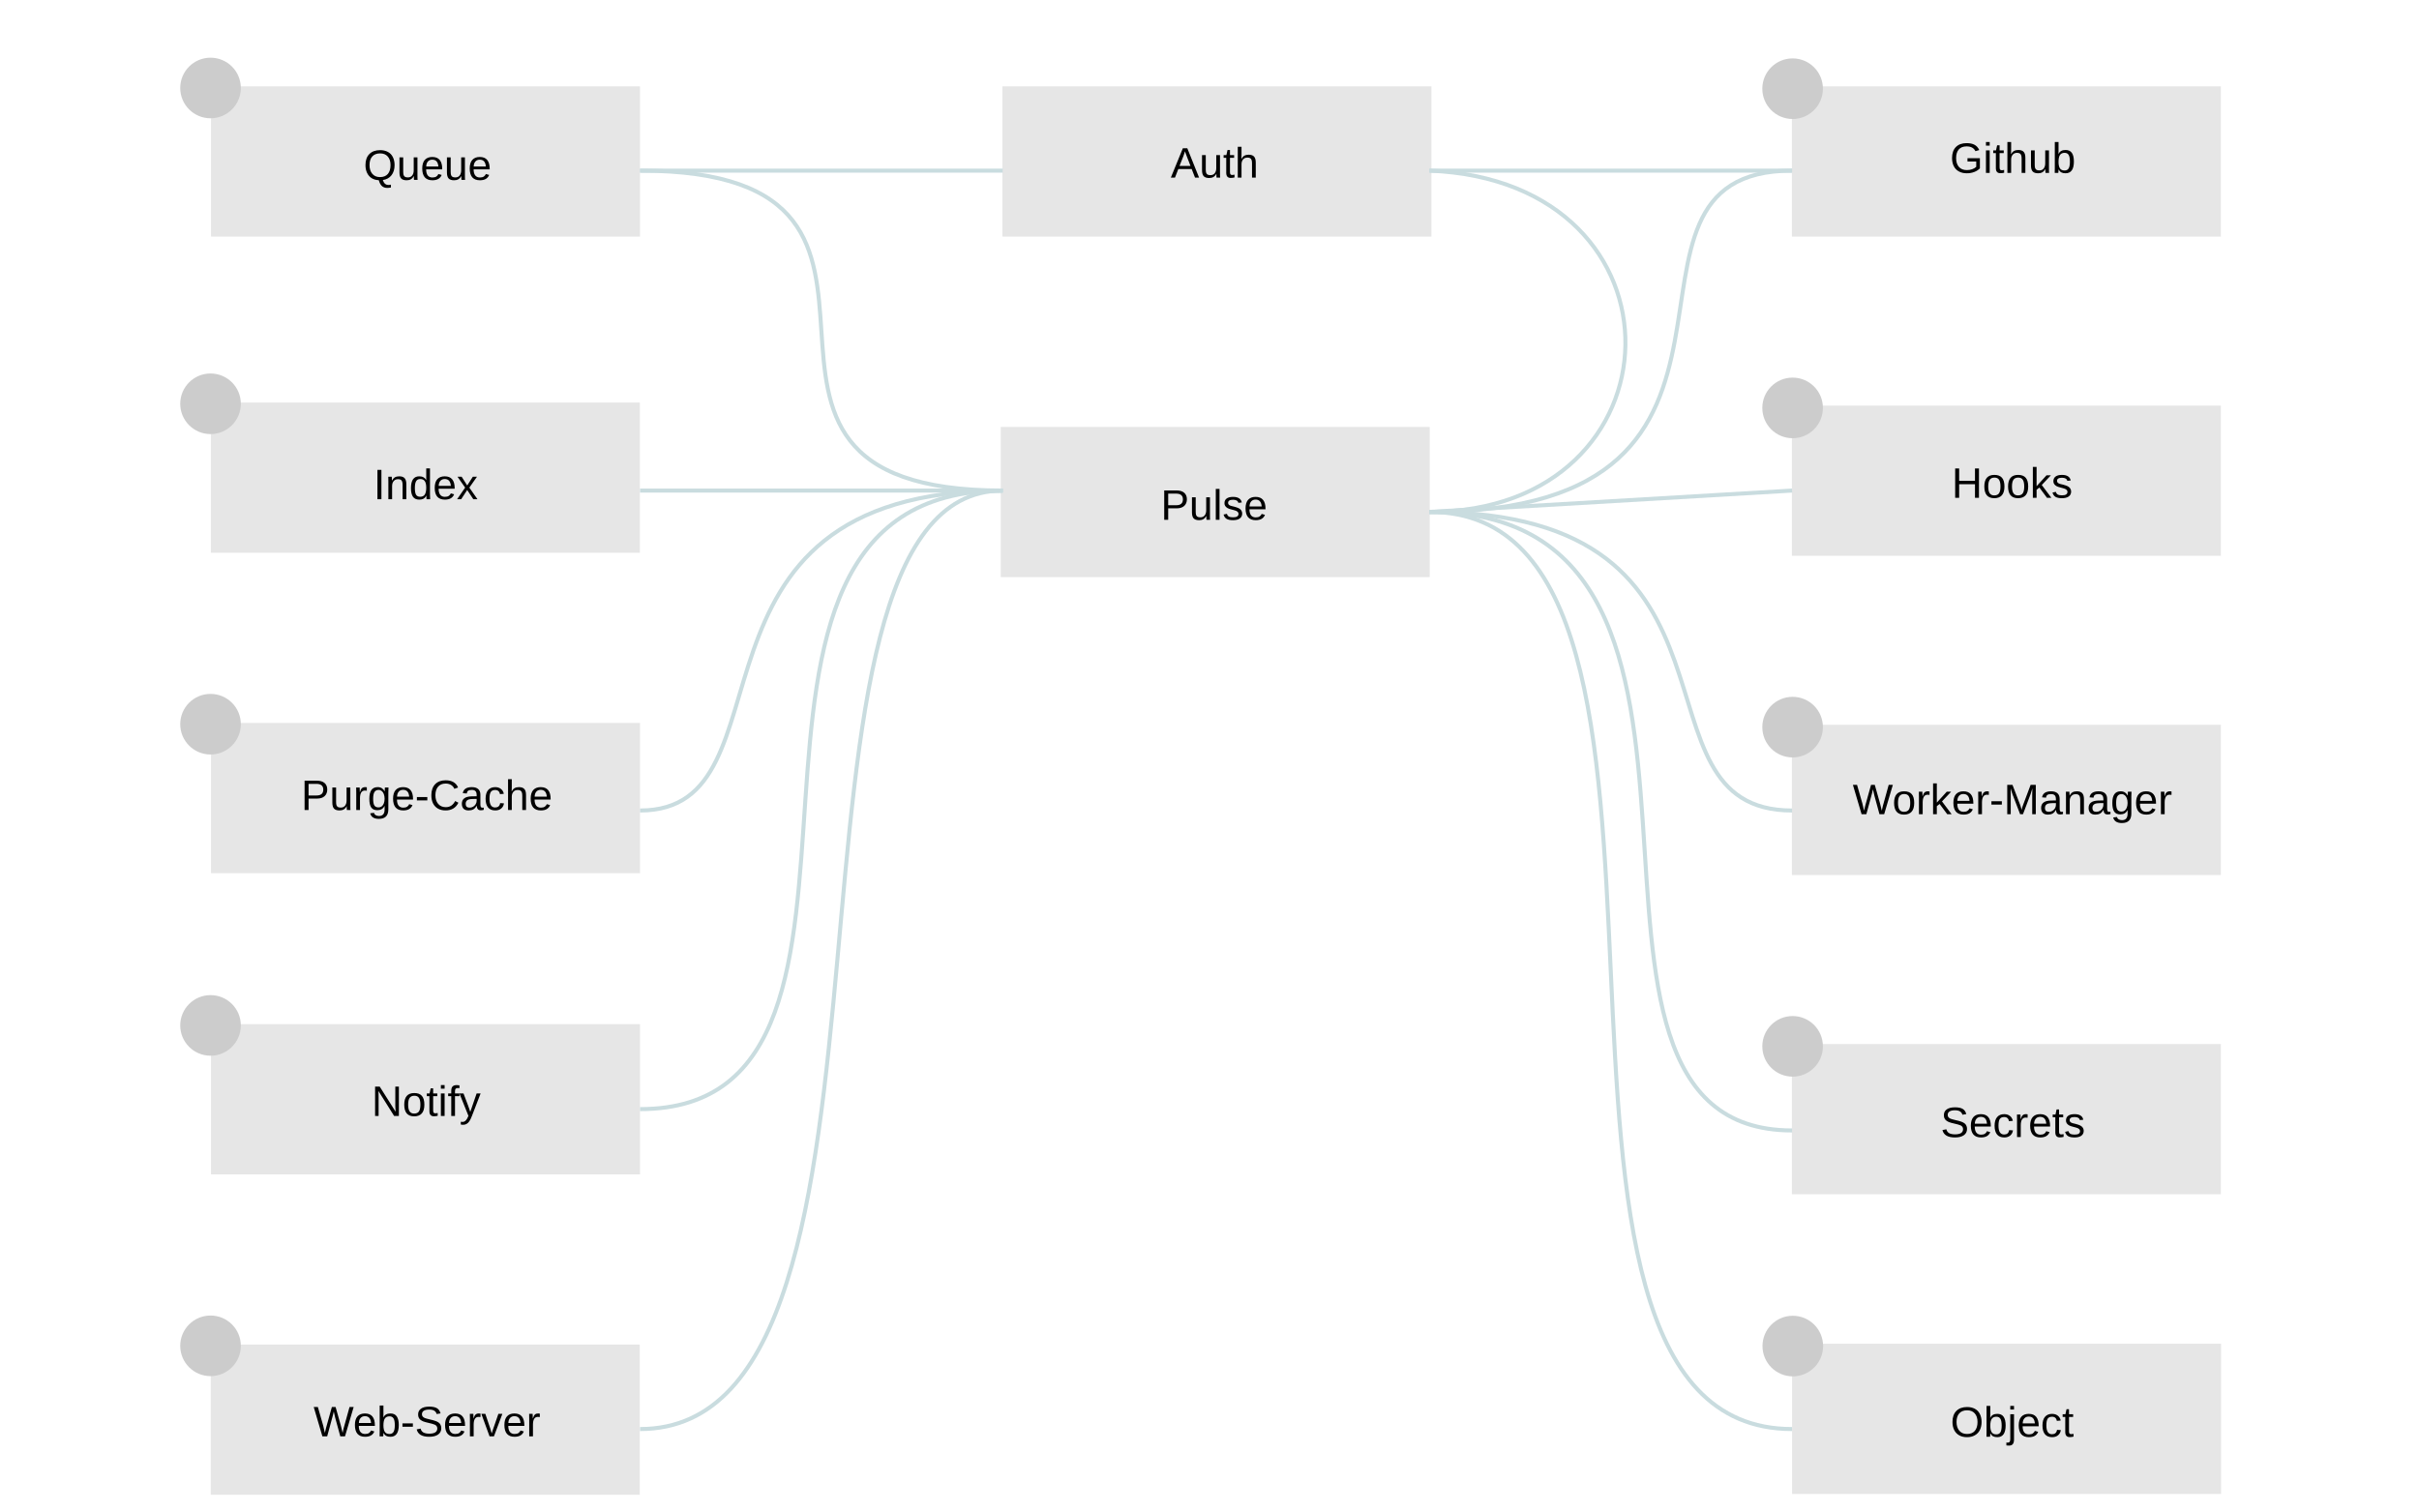
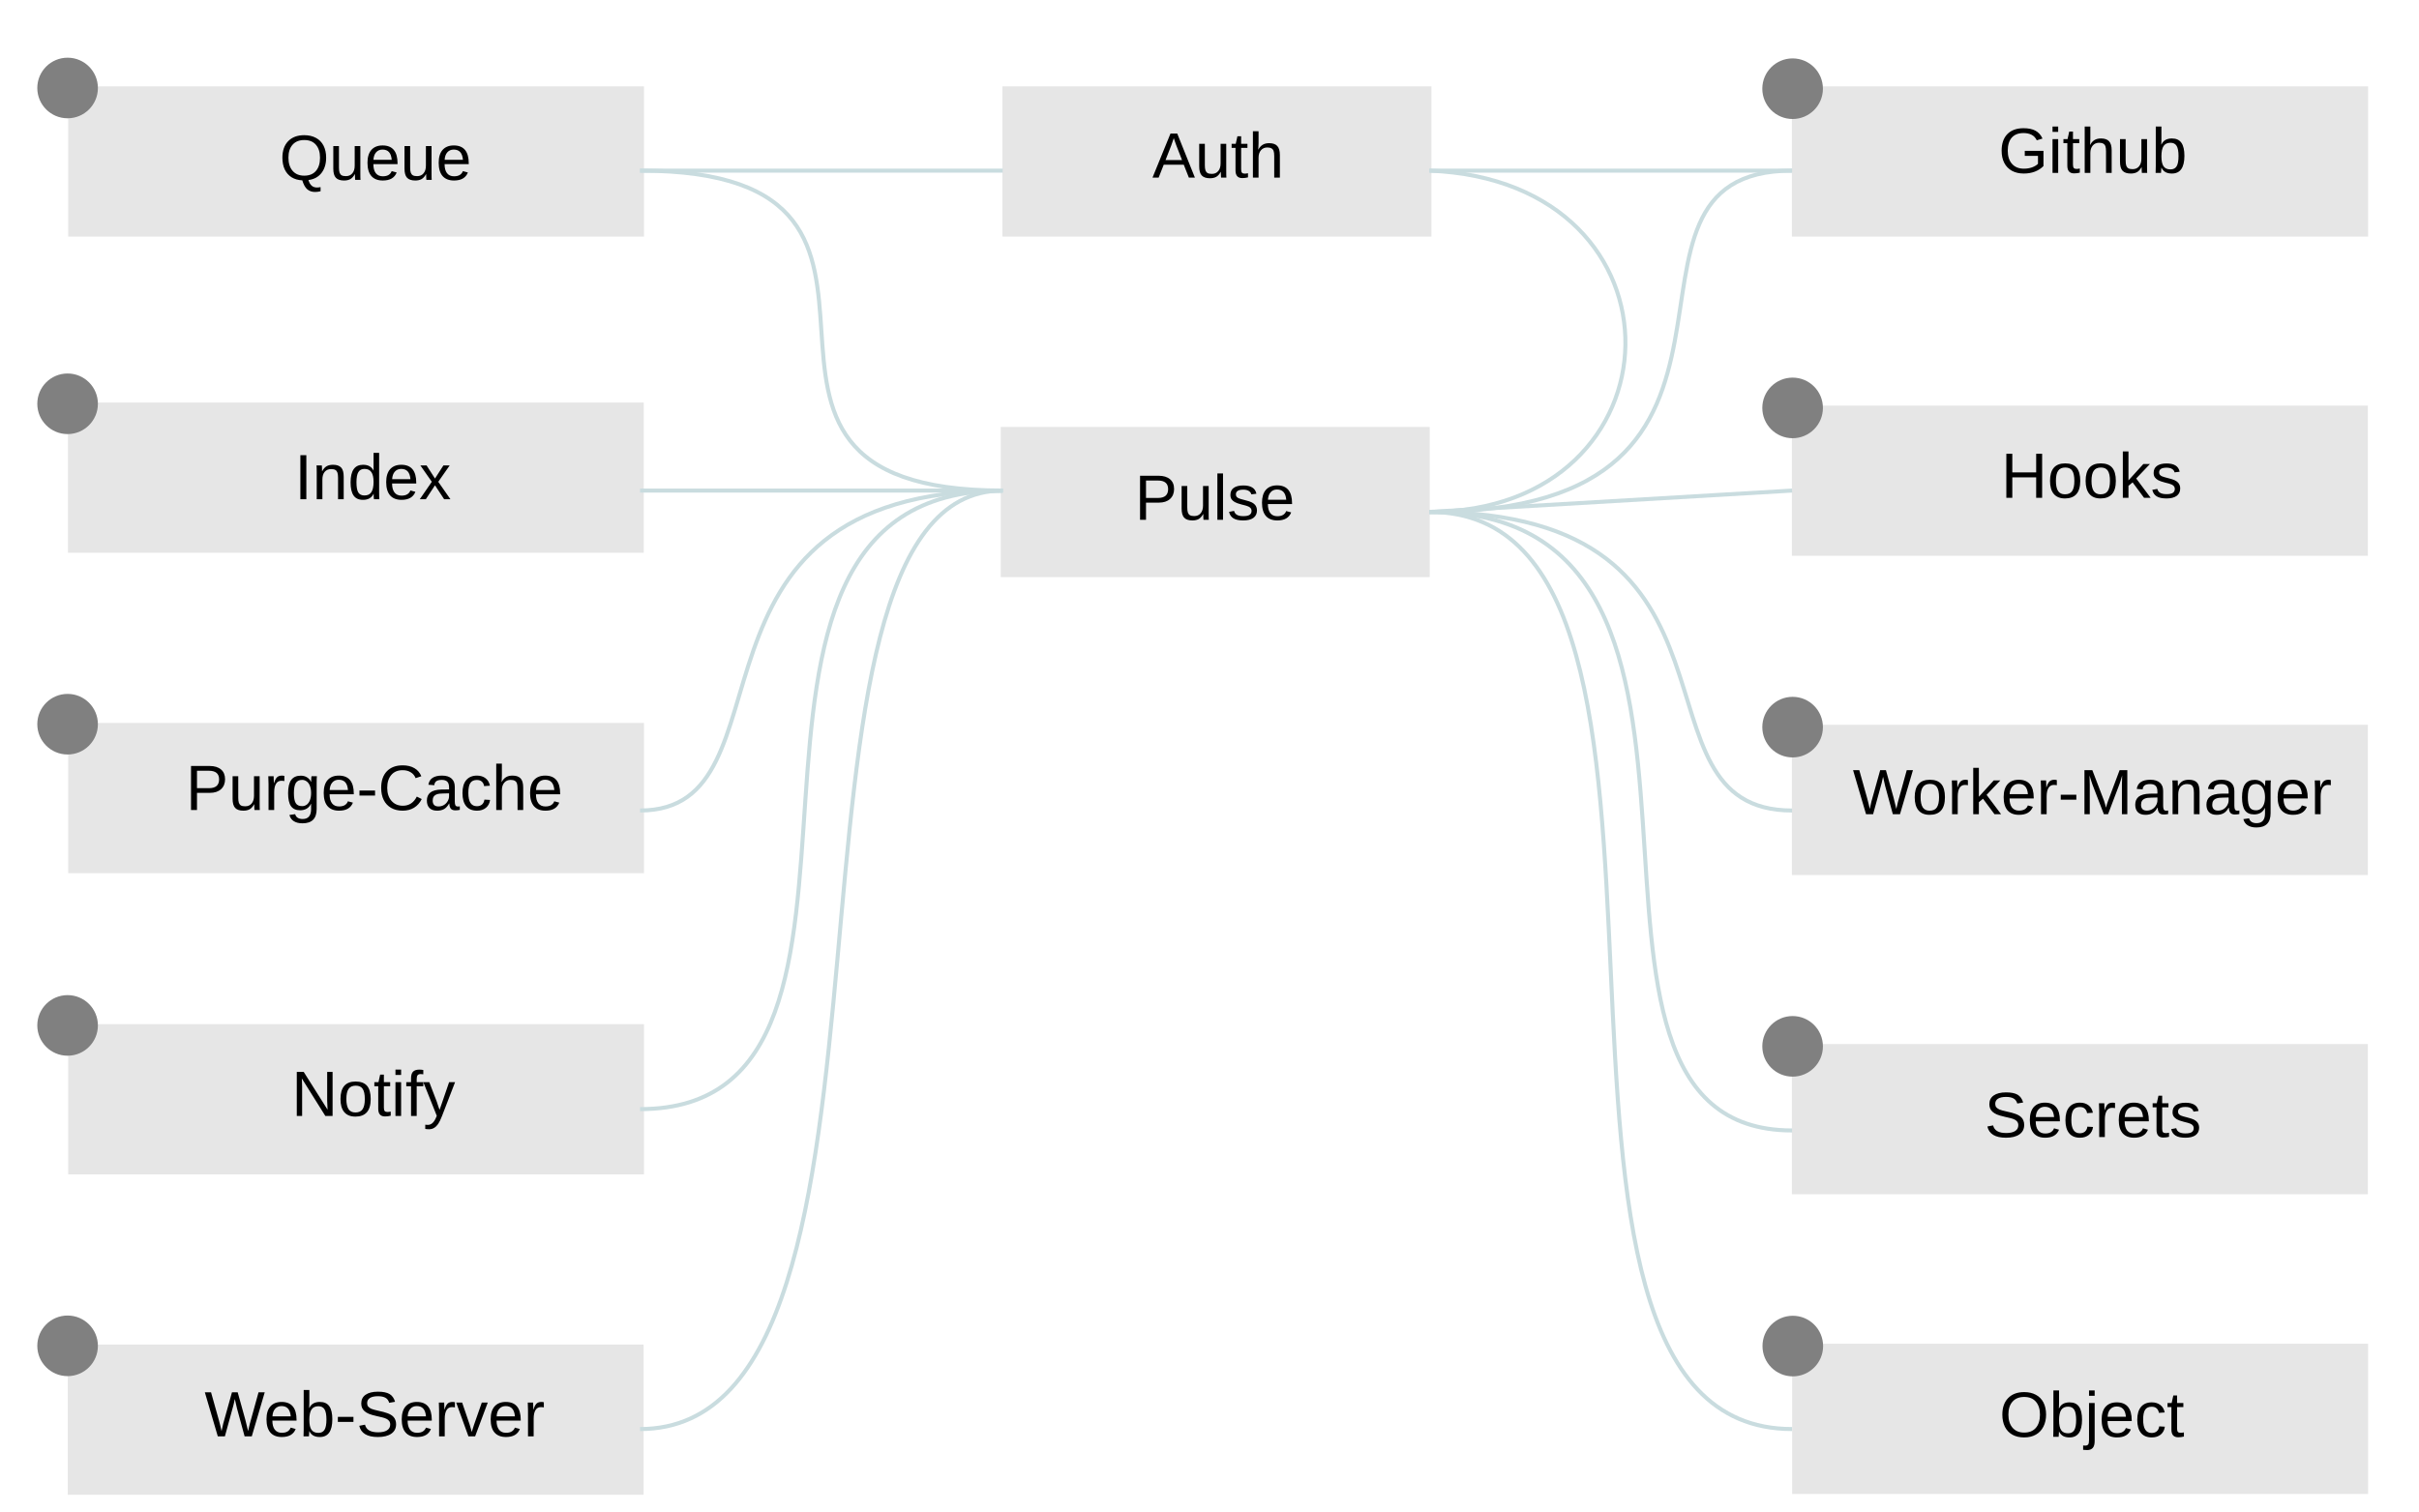
<svg xmlns="http://www.w3.org/2000/svg" width="600mm" height="375mm" viewBox="0 0 210 297" version="1.1" id="svg212">
  <defs id="defs209">
    <rect x="212.868" y="347.895" width="402.161" height="140.871" id="rect10493" />
    <rect x="212.868" y="347.895" width="402.161" height="140.871" id="rect10493-1" />
    <rect x="212.868" y="347.895" width="402.161" height="140.871" id="rect10493-0" />
    <rect x="212.868" y="347.895" width="402.161" height="140.871" id="rect10493-0-1" />
    <rect x="212.868" y="347.895" width="402.161" height="140.871" id="rect10493-0-4" />
    <rect x="212.868" y="347.895" width="402.161" height="140.871" id="rect10493-0-14" />
    <rect x="212.868" y="347.895" width="402.161" height="140.871" id="rect10493-0-8" />
    <rect x="212.868" y="347.895" width="402.161" height="140.871" id="rect10493-0-5" />
    <rect x="212.868" y="347.895" width="402.161" height="140.871" id="rect10493-0-7" />
    <rect x="795.099" y="51.804" width="402.161" height="140.871" id="rect8640" />
    <rect x="212.868" y="347.895" width="402.161" height="140.871" id="rect10493-0-1-8" />
    <rect x="212.868" y="347.895" width="402.161" height="140.871" id="rect10493-0-4-8" />
  </defs>
  <g id="layer1">
-     <rect style="fill:#e6e6e6;fill-rule:evenodd;stroke-width:0.18" id="Queue" width="84.273" height="29.519" x="-91.145" y="16.971" />
-     <circle style="fill:#cccccc;stroke-width:0.18" id="queue--ping" cx="-91.242" cy="17.289" r="5.953" />
-     <text y="-44.934" x="-121.95" style="font-style:normal;font-variant:normal;font-weight:normal;font-stretch:normal;font-size:8.382px;line-height:1.25;font-family:Arial;-inkscape-font-specification:'Arial, Normal';font-variant-ligatures:normal;font-variant-caps:normal;font-variant-numeric:normal;font-feature-settings:normal;text-align:start;letter-spacing:0.002px;writing-mode:lr-tb;text-anchor:start;white-space:pre;shape-inside:url(#rect10493);fill:#000000;fill-opacity:1;stroke:none;stroke-width:0.21" id="text10491" xml:space="preserve">
-       <tspan style="font-style:normal;font-variant:normal;font-weight:normal;font-stretch:normal;font-size:8.382px;font-family:Arial;-inkscape-font-specification:'Arial, Normal';font-variant-ligatures:normal;font-variant-caps:normal;font-variant-numeric:normal;font-feature-settings:normal;text-align:start;writing-mode:lr-tb;text-anchor:start;stroke-width:0.21" id="tspan2523" y="35.341" x="-61.195">Queue</tspan>
+     <rect style="fill:#e6e6e6;fill-rule:evenodd;stroke-width:0.18" id="Queue" width="113.114" height="29.519" x="-119.204" y="16.971" />
+     <circle style="stroke-width:0.18;fill-opacity:1" id="queue--ping" fill="gray" cx="-119.321" cy="17.289" r="5.953" />
+     <text y="-44.934" x="-138.472" style="font-style:normal;font-variant:normal;font-weight:normal;font-stretch:normal;font-size:12.573px;line-height:1.25;font-family:Arial;-inkscape-font-specification:'Arial, Normal';font-variant-ligatures:normal;font-variant-caps:normal;font-variant-numeric:normal;font-feature-settings:normal;text-align:start;letter-spacing:0.002px;writing-mode:lr-tb;text-anchor:start;white-space:pre;shape-inside:url(#rect10493);fill:#000000;fill-opacity:1;stroke:none;stroke-width:0.21" id="text10491" xml:space="preserve">
+       <tspan style="font-style:normal;font-variant:normal;font-weight:normal;font-stretch:normal;font-size:12.573px;font-family:Arial;-inkscape-font-specification:'Arial, Normal';font-variant-ligatures:normal;font-variant-caps:normal;font-variant-numeric:normal;font-feature-settings:normal;text-align:start;writing-mode:lr-tb;text-anchor:start;stroke-width:0.21" id="tspan2523" y="35.341" x="-77.717">Queue</tspan>
    </text>
-     <rect style="fill:#e6e6e6;fill-rule:evenodd;stroke-width:0.18" id="Index" width="84.273" height="29.519" x="-91.178" y="79.092" />
-     <circle style="fill:#cccccc;stroke-width:0.18" id="index--ping" cx="-91.242" cy="79.34" r="5.953" />
-     <text y="17.815" x="-122.446" style="font-style:normal;font-variant:normal;font-weight:normal;font-stretch:normal;font-size:8.382px;line-height:1.25;font-family:Arial;-inkscape-font-specification:'Arial, Normal';font-variant-ligatures:normal;font-variant-caps:normal;font-variant-numeric:normal;font-feature-settings:normal;text-align:start;letter-spacing:0.002px;writing-mode:lr-tb;text-anchor:start;white-space:pre;shape-inside:url(#rect10493-1);fill:#000000;fill-opacity:1;stroke:none;stroke-width:0.21" id="text10491-8" xml:space="preserve">
-       <tspan style="font-style:normal;font-variant:normal;font-weight:normal;font-stretch:normal;font-size:8.382px;font-family:Arial;-inkscape-font-specification:'Arial, Normal';font-variant-ligatures:normal;font-variant-caps:normal;font-variant-numeric:normal;font-feature-settings:normal;text-align:start;writing-mode:lr-tb;text-anchor:start;stroke-width:0.21" id="tspan2525" y="98.09" x="-59.218">Index</tspan>
+     <rect style="fill:#e6e6e6;fill-rule:evenodd;stroke-width:0.18" id="Index" width="113.114" height="29.519" x="-119.249" y="79.092" />
+     <circle style="stroke-width:0.18;fill-opacity:1" id="index--ping" fill="gray" cx="-119.321" cy="79.34" r="5.953" />
+     <text y="17.815" x="-137.979" style="font-style:normal;font-variant:normal;font-weight:normal;font-stretch:normal;font-size:12.573px;line-height:1.25;font-family:Arial;-inkscape-font-specification:'Arial, Normal';font-variant-ligatures:normal;font-variant-caps:normal;font-variant-numeric:normal;font-feature-settings:normal;text-align:start;letter-spacing:0.002px;writing-mode:lr-tb;text-anchor:start;white-space:pre;shape-inside:url(#rect10493-1);fill:#000000;fill-opacity:1;stroke:none;stroke-width:0.21" id="text10491-8" xml:space="preserve">
+       <tspan style="font-style:normal;font-variant:normal;font-weight:normal;font-stretch:normal;font-size:12.573px;font-family:Arial;-inkscape-font-specification:'Arial, Normal';font-variant-ligatures:normal;font-variant-caps:normal;font-variant-numeric:normal;font-feature-settings:normal;text-align:start;writing-mode:lr-tb;text-anchor:start;stroke-width:0.21" id="tspan2525" y="98.09" x="-74.751">Index</tspan>
    </text>
-     <rect style="fill:#e6e6e6;fill-rule:evenodd;stroke-width:0.18" id="Purge-Cache" width="84.273" height="29.519" x="-91.145" y="142.051" />
-     <ellipse style="fill:#cccccc;stroke-width:0.18" id="purge-cache--ping" cx="-91.242" cy="142.298" rx="5.953" ry="5.953" />
-     <text y="78.887" x="-122.867" style="font-style:normal;font-variant:normal;font-weight:normal;font-stretch:normal;font-size:8.382px;line-height:1.25;font-family:Arial;-inkscape-font-specification:'Arial, Normal';font-variant-ligatures:normal;font-variant-caps:normal;font-variant-numeric:normal;font-feature-settings:normal;text-align:start;letter-spacing:0.002px;writing-mode:lr-tb;text-anchor:start;white-space:pre;shape-inside:url(#rect10493-0);fill:#000000;fill-opacity:1;stroke:none;stroke-width:0.21" id="text10491-9" xml:space="preserve">
-       <tspan style="font-style:normal;font-variant:normal;font-weight:normal;font-stretch:normal;font-size:8.382px;font-family:Arial;-inkscape-font-specification:'Arial, Normal';font-variant-ligatures:normal;font-variant-caps:normal;font-variant-numeric:normal;font-feature-settings:normal;text-align:start;writing-mode:lr-tb;text-anchor:start;stroke-width:0.21" id="tspan2527" y="159.162" x="-73.455">Purge-Cache</tspan>
+     <rect style="fill:#e6e6e6;fill-rule:evenodd;stroke-width:0.18" id="Purge-Cache" width="113.114" height="29.519" x="-119.204" y="142.051" />
+     <ellipse style="stroke-width:0.18;fill-opacity:1" id="purge-cache--ping" fill="gray" cx="-119.321" cy="142.298" rx="5.953" ry="5.953" />
+     <text y="78.887" x="-145.516" style="font-style:normal;font-variant:normal;font-weight:normal;font-stretch:normal;font-size:12.573px;line-height:1.25;font-family:Arial;-inkscape-font-specification:'Arial, Normal';font-variant-ligatures:normal;font-variant-caps:normal;font-variant-numeric:normal;font-feature-settings:normal;text-align:start;letter-spacing:0.002px;writing-mode:lr-tb;text-anchor:start;white-space:pre;shape-inside:url(#rect10493-0);fill:#000000;fill-opacity:1;stroke:none;stroke-width:0.21" id="text10491-9" xml:space="preserve">
+       <tspan style="font-style:normal;font-variant:normal;font-weight:normal;font-stretch:normal;font-size:12.573px;font-family:Arial;-inkscape-font-specification:'Arial, Normal';font-variant-ligatures:normal;font-variant-caps:normal;font-variant-numeric:normal;font-feature-settings:normal;text-align:start;writing-mode:lr-tb;text-anchor:start;stroke-width:0.21" id="tspan2527" y="159.162" x="-96.104">Purge-Cache</tspan>
    </text>
-     <rect style="fill:#e6e6e6;fill-rule:evenodd;stroke-width:0.18" id="Notify" width="84.273" height="29.519" x="-91.145" y="201.237" />
-     <ellipse style="fill:#cccccc;stroke-width:0.18" id="notify--ping" cx="-91.242" cy="201.485" rx="5.953" ry="5.953" />
-     <text y="139.001" x="-121.772" style="font-style:normal;font-variant:normal;font-weight:normal;font-stretch:normal;font-size:8.382px;line-height:1.25;font-family:Arial;-inkscape-font-specification:'Arial, Normal';font-variant-ligatures:normal;font-variant-caps:normal;font-variant-numeric:normal;font-feature-settings:normal;text-align:start;letter-spacing:0.002px;writing-mode:lr-tb;text-anchor:start;white-space:pre;shape-inside:url(#rect10493-0-1);fill:#000000;fill-opacity:1;stroke:none;stroke-width:0.21" id="text10491-9-3" xml:space="preserve">
-       <tspan style="font-style:normal;font-variant:normal;font-weight:normal;font-stretch:normal;font-size:8.382px;font-family:Arial;-inkscape-font-specification:'Arial, Normal';font-variant-ligatures:normal;font-variant-caps:normal;font-variant-numeric:normal;font-feature-settings:normal;text-align:start;writing-mode:lr-tb;text-anchor:start;stroke-width:0.21" id="tspan2529" y="219.276" x="-59.602">Notify</tspan>
+     <rect style="fill:#e6e6e6;fill-rule:evenodd;stroke-width:0.18" id="Notify" width="113.114" height="29.519" x="-119.204" y="201.237" />
+     <ellipse style="stroke-width:0.18;fill-opacity:1" id="notify--ping" fill="gray" cx="-119.321" cy="201.485" rx="5.953" ry="5.953" />
+     <text y="139.001" x="-137.497" style="font-style:normal;font-variant:normal;font-weight:normal;font-stretch:normal;font-size:12.573px;line-height:1.25;font-family:Arial;-inkscape-font-specification:'Arial, Normal';font-variant-ligatures:normal;font-variant-caps:normal;font-variant-numeric:normal;font-feature-settings:normal;text-align:start;letter-spacing:0.002px;writing-mode:lr-tb;text-anchor:start;white-space:pre;shape-inside:url(#rect10493-0-1);fill:#000000;fill-opacity:1;stroke:none;stroke-width:0.21" id="text10491-9-3" xml:space="preserve">
+       <tspan style="font-style:normal;font-variant:normal;font-weight:normal;font-stretch:normal;font-size:12.573px;font-family:Arial;-inkscape-font-specification:'Arial, Normal';font-variant-ligatures:normal;font-variant-caps:normal;font-variant-numeric:normal;font-feature-settings:normal;text-align:start;writing-mode:lr-tb;text-anchor:start;stroke-width:0.21" id="tspan2529" y="219.276" x="-75.327">Notify</tspan>
    </text>
-     <rect style="fill:#e6e6e6;fill-rule:evenodd;stroke-width:0.18" id="Secrets" width="84.273" height="29.519" x="219.409" y="205.141" />
-     <ellipse style="fill:#cccccc;stroke-width:0.18" id="secrets--ping" cx="219.55" cy="205.598" rx="5.953" ry="5.953" />
-     <text y="143.149" x="175.389" style="font-style:normal;font-variant:normal;font-weight:normal;font-stretch:normal;font-size:8.382px;line-height:1.25;font-family:Arial;-inkscape-font-specification:'Arial, Normal';font-variant-ligatures:normal;font-variant-caps:normal;font-variant-numeric:normal;font-feature-settings:normal;text-align:start;letter-spacing:0.002px;writing-mode:lr-tb;text-anchor:start;white-space:pre;shape-inside:url(#rect10493-0-4);fill:#000000;fill-opacity:1;stroke:none;stroke-width:0.21" id="text10491-9-9" xml:space="preserve">
-       <tspan style="font-style:normal;font-variant:normal;font-weight:normal;font-stretch:normal;font-size:8.382px;font-family:Arial;-inkscape-font-specification:'Arial, Normal';font-variant-ligatures:normal;font-variant-caps:normal;font-variant-numeric:normal;font-feature-settings:normal;text-align:start;writing-mode:lr-tb;text-anchor:start;stroke-width:0.21" id="tspan2531" y="223.424" x="248.611">Secrets</tspan>
+     <rect style="fill:#e6e6e6;fill-rule:evenodd;stroke-width:0.18" id="Secrets" width="113.145" height="29.519" x="219.409" y="205.141" />
+     <ellipse style="stroke-width:0.18;fill-opacity:1" id="secrets--ping" fill="gray" cx="219.55" cy="205.598" rx="5.953" ry="5.953" />
+     <text y="143.149" x="184.008" style="font-style:normal;font-variant:normal;font-weight:normal;font-stretch:normal;font-size:12.573px;line-height:1.25;font-family:Arial;-inkscape-font-specification:'Arial, Normal';font-variant-ligatures:normal;font-variant-caps:normal;font-variant-numeric:normal;font-feature-settings:normal;text-align:start;letter-spacing:0.002px;writing-mode:lr-tb;text-anchor:start;white-space:pre;shape-inside:url(#rect10493-0-4);fill:#000000;fill-opacity:1;stroke:none;stroke-width:0.21" id="text10491-9-9" xml:space="preserve">
+       <tspan style="font-style:normal;font-variant:normal;font-weight:normal;font-stretch:normal;font-size:12.573px;font-family:Arial;-inkscape-font-specification:'Arial, Normal';font-variant-ligatures:normal;font-variant-caps:normal;font-variant-numeric:normal;font-feature-settings:normal;text-align:start;writing-mode:lr-tb;text-anchor:start;stroke-width:0.21" id="tspan2531" y="223.424" x="257.231">Secrets</tspan>
    </text>
-     <rect style="fill:#e6e6e6;fill-rule:evenodd;stroke-width:0.18" id="Notify-8" width="84.273" height="29.519" x="-91.203" y="264.196" />
-     <ellipse style="fill:#cccccc;stroke-width:0.18" id="web-server--ping" cx="-91.242" cy="264.444" rx="5.953" ry="5.953" />
-     <text y="201.96" x="-122.599" style="font-style:normal;font-variant:normal;font-weight:normal;font-stretch:normal;font-size:8.382px;line-height:1.25;font-family:Arial;-inkscape-font-specification:'Arial, Normal';font-variant-ligatures:normal;font-variant-caps:normal;font-variant-numeric:normal;font-feature-settings:normal;text-align:start;letter-spacing:0.002px;writing-mode:lr-tb;text-anchor:start;white-space:pre;shape-inside:url(#rect10493-0-1-8);fill:#000000;fill-opacity:1;stroke:none;stroke-width:0.21" id="text10491-9-3-5" xml:space="preserve">
-       <tspan style="font-style:normal;font-variant:normal;font-weight:normal;font-stretch:normal;font-size:8.382px;font-family:Arial;-inkscape-font-specification:'Arial, Normal';font-variant-ligatures:normal;font-variant-caps:normal;font-variant-numeric:normal;font-feature-settings:normal;text-align:start;writing-mode:lr-tb;text-anchor:start;stroke-width:0.21" id="tspan2533" y="282.235" x="-71">Web-Server</tspan>
+     <rect style="fill:#e6e6e6;fill-rule:evenodd;stroke-width:0.18" id="Notify-8" width="113.114" height="29.519" x="-119.283" y="264.196" />
+     <ellipse style="stroke-width:0.18;fill-opacity:1" id="web-server--ping" fill="gray" cx="-119.321" cy="264.444" rx="5.953" ry="5.953" />
+     <text y="201.96" x="-144.021" style="font-style:normal;font-variant:normal;font-weight:normal;font-stretch:normal;font-size:12.573px;line-height:1.25;font-family:Arial;-inkscape-font-specification:'Arial, Normal';font-variant-ligatures:normal;font-variant-caps:normal;font-variant-numeric:normal;font-feature-settings:normal;text-align:start;letter-spacing:0.002px;writing-mode:lr-tb;text-anchor:start;white-space:pre;shape-inside:url(#rect10493-0-1-8);fill:#000000;fill-opacity:1;stroke:none;stroke-width:0.21" id="text10491-9-3-5" xml:space="preserve">
+       <tspan style="font-style:normal;font-variant:normal;font-weight:normal;font-stretch:normal;font-size:12.573px;font-family:Arial;-inkscape-font-specification:'Arial, Normal';font-variant-ligatures:normal;font-variant-caps:normal;font-variant-numeric:normal;font-feature-settings:normal;text-align:start;writing-mode:lr-tb;text-anchor:start;stroke-width:0.21" id="tspan2533" y="282.235" x="-92.422">Web-Server</tspan>
    </text>
-     <rect style="fill:#e6e6e6;fill-rule:evenodd;stroke-width:0.18" id="Secrets-7" width="84.273" height="29.519" x="219.444" y="264.033" />
-     <ellipse style="fill:#cccccc;stroke-width:0.18" id="object--ping" cx="219.586" cy="264.49" rx="5.953" ry="5.953" />
-     <text y="202.041" x="176.635" style="font-style:normal;font-variant:normal;font-weight:normal;font-stretch:normal;font-size:8.382px;line-height:1.25;font-family:Arial;-inkscape-font-specification:'Arial, Normal';font-variant-ligatures:normal;font-variant-caps:normal;font-variant-numeric:normal;font-feature-settings:normal;text-align:start;letter-spacing:0.002px;writing-mode:lr-tb;text-anchor:start;white-space:pre;shape-inside:url(#rect10493-0-4-8);fill:#000000;fill-opacity:1;stroke:none;stroke-width:0.21" id="text10491-9-9-0" xml:space="preserve">
-       <tspan style="font-style:normal;font-variant:normal;font-weight:normal;font-stretch:normal;font-size:8.382px;font-family:Arial;-inkscape-font-specification:'Arial, Normal';font-variant-ligatures:normal;font-variant-caps:normal;font-variant-numeric:normal;font-feature-settings:normal;text-align:start;writing-mode:lr-tb;text-anchor:start;stroke-width:0.21" id="tspan2535" y="282.316" x="250.563">Object</tspan>
+     <rect style="fill:#e6e6e6;fill-rule:evenodd;stroke-width:0.18" id="Secrets-7" width="113.145" height="29.519" x="219.456" y="264.033" />
+     <ellipse style="stroke-width:0.18;fill-opacity:1" id="object--ping" fill="gray" cx="219.586" cy="264.49" rx="5.953" ry="5.953" />
+     <text y="202.041" x="186.23" style="font-style:normal;font-variant:normal;font-weight:normal;font-stretch:normal;font-size:12.573px;line-height:1.25;font-family:Arial;-inkscape-font-specification:'Arial, Normal';font-variant-ligatures:normal;font-variant-caps:normal;font-variant-numeric:normal;font-feature-settings:normal;text-align:start;letter-spacing:0.002px;writing-mode:lr-tb;text-anchor:start;white-space:pre;shape-inside:url(#rect10493-0-4-8);fill:#000000;fill-opacity:1;stroke:none;stroke-width:0.21" id="text10491-9-9-0" xml:space="preserve">
+       <tspan style="font-style:normal;font-variant:normal;font-weight:normal;font-stretch:normal;font-size:12.573px;font-family:Arial;-inkscape-font-specification:'Arial, Normal';font-variant-ligatures:normal;font-variant-caps:normal;font-variant-numeric:normal;font-feature-settings:normal;text-align:start;writing-mode:lr-tb;text-anchor:start;stroke-width:0.21" id="tspan2535" y="282.316" x="260.157">Object</tspan>
    </text>
    <rect y="16.971" x="64.325" height="29.519" width="84.273" id="Auth" style="fill:#e6e6e6;fill-rule:evenodd;stroke-width:0.18" />
-     <text y="-45.378" x="32.737" style="font-style:normal;font-variant:normal;font-weight:normal;font-stretch:normal;font-size:8.382px;line-height:1.25;font-family:Arial;-inkscape-font-specification:'Arial, Normal';font-variant-ligatures:normal;font-variant-caps:normal;font-variant-numeric:normal;font-feature-settings:normal;text-align:start;letter-spacing:0.002px;writing-mode:lr-tb;text-anchor:start;white-space:pre;shape-inside:url(#rect10493-0-14);fill:#000000;fill-opacity:1;stroke:none;stroke-width:0.21" id="text10491-9-4" xml:space="preserve">
-       <tspan style="font-style:normal;font-variant:normal;font-weight:normal;font-stretch:normal;font-size:8.382px;font-family:Arial;-inkscape-font-specification:'Arial, Normal';font-variant-ligatures:normal;font-variant-caps:normal;font-variant-numeric:normal;font-feature-settings:normal;text-align:start;writing-mode:lr-tb;text-anchor:start;stroke-width:0.21" id="tspan2537" y="34.897" x="97.39">Auth</tspan>
+     <text y="-45.378" x="29.122" style="font-style:normal;font-variant:normal;font-weight:normal;font-stretch:normal;font-size:12.573px;line-height:1.25;font-family:Arial;-inkscape-font-specification:'Arial, Normal';font-variant-ligatures:normal;font-variant-caps:normal;font-variant-numeric:normal;font-feature-settings:normal;text-align:start;letter-spacing:0.002px;writing-mode:lr-tb;text-anchor:start;white-space:pre;shape-inside:url(#rect10493-0-14);fill:#000000;fill-opacity:1;stroke:none;stroke-width:0.21" id="text10491-9-4" xml:space="preserve">
+       <tspan style="font-style:normal;font-variant:normal;font-weight:normal;font-stretch:normal;font-size:12.573px;font-family:Arial;-inkscape-font-specification:'Arial, Normal';font-variant-ligatures:normal;font-variant-caps:normal;font-variant-numeric:normal;font-feature-settings:normal;text-align:start;writing-mode:lr-tb;text-anchor:start;stroke-width:0.21" id="tspan2537" y="34.897" x="93.775">Auth</tspan>
    </text>
-     <rect style="fill:#e6e6e6;fill-rule:evenodd;stroke-width:0.18" id="Github" width="84.273" height="29.519" x="219.409" y="16.971" />
-     <ellipse style="fill:#cccccc;stroke-width:0.18" id="github--ping" cx="219.55" cy="17.428" rx="5.953" ry="5.953" />
-     <text y="-46.304" x="189.751" style="font-style:normal;font-variant:normal;font-weight:normal;font-stretch:normal;font-size:8.382px;line-height:1.25;font-family:Arial;-inkscape-font-specification:'Arial, Normal';font-variant-ligatures:normal;font-variant-caps:normal;font-variant-numeric:normal;font-feature-settings:normal;text-align:start;letter-spacing:0.002px;writing-mode:lr-tb;text-anchor:start;white-space:pre;shape-inside:url(#rect10493-0-8);fill:#000000;fill-opacity:1;stroke:none;stroke-width:0.21" id="text10491-9-1" xml:space="preserve">
-       <tspan style="font-style:normal;font-variant:normal;font-weight:normal;font-stretch:normal;font-size:8.382px;font-family:Arial;-inkscape-font-specification:'Arial, Normal';font-variant-ligatures:normal;font-variant-caps:normal;font-variant-numeric:normal;font-feature-settings:normal;text-align:start;writing-mode:lr-tb;text-anchor:start;stroke-width:0.21" id="tspan2539" y="33.971" x="250.448">Github</tspan>
+     <rect style="fill:#e6e6e6;fill-rule:evenodd;stroke-width:0.18" id="Github" width="113.192" height="29.519" x="219.409" y="16.971" />
+     <ellipse style="stroke-width:0.18;fill-opacity:1" id="github--ping" fill="gray" cx="219.55" cy="17.428" rx="5.953" ry="5.953" />
+     <text y="-46.304" x="199.288" style="font-style:normal;font-variant:normal;font-weight:normal;font-stretch:normal;font-size:12.573px;line-height:1.25;font-family:Arial;-inkscape-font-specification:'Arial, Normal';font-variant-ligatures:normal;font-variant-caps:normal;font-variant-numeric:normal;font-feature-settings:normal;text-align:start;letter-spacing:0.002px;writing-mode:lr-tb;text-anchor:start;white-space:pre;shape-inside:url(#rect10493-0-8);fill:#000000;fill-opacity:1;stroke:none;stroke-width:0.21" id="text10491-9-1" xml:space="preserve">
+       <tspan style="font-style:normal;font-variant:normal;font-weight:normal;font-stretch:normal;font-size:12.573px;font-family:Arial;-inkscape-font-specification:'Arial, Normal';font-variant-ligatures:normal;font-variant-caps:normal;font-variant-numeric:normal;font-feature-settings:normal;text-align:start;writing-mode:lr-tb;text-anchor:start;stroke-width:0.21" id="tspan2539" y="33.971" x="259.985">Github</tspan>
    </text>
-     <rect style="fill:#e6e6e6;fill-rule:evenodd;stroke-width:0.18" id="Hooks" width="84.273" height="29.519" x="219.409" y="79.695" />
-     <ellipse style="fill:#cccccc;stroke-width:0.18" id="hooks--ping" cx="219.55" cy="80.151" rx="5.953" ry="5.953" />
-     <text y="17.539" x="189.024" style="font-style:normal;font-variant:normal;font-weight:normal;font-stretch:normal;font-size:8.382px;line-height:1.25;font-family:Arial;-inkscape-font-specification:'Arial, Normal';font-variant-ligatures:normal;font-variant-caps:normal;font-variant-numeric:normal;font-feature-settings:normal;text-align:start;letter-spacing:0.002px;writing-mode:lr-tb;text-anchor:start;white-space:pre;shape-inside:url(#rect10493-0-5);fill:#000000;fill-opacity:1;stroke:none;stroke-width:0.21" id="text10491-9-46" xml:space="preserve">
-       <tspan style="font-style:normal;font-variant:normal;font-weight:normal;font-stretch:normal;font-size:8.382px;font-family:Arial;-inkscape-font-specification:'Arial, Normal';font-variant-ligatures:normal;font-variant-caps:normal;font-variant-numeric:normal;font-feature-settings:normal;text-align:start;writing-mode:lr-tb;text-anchor:start;stroke-width:0.21" id="tspan2541" y="97.814" x="250.795">Hooks</tspan>
+     <rect style="fill:#e6e6e6;fill-rule:evenodd;stroke-width:0.18" id="Hooks" width="113.145" height="29.519" x="219.409" y="79.695" />
+     <ellipse style="stroke-width:0.18;fill-opacity:1" id="hooks--ping" fill="gray" cx="219.55" cy="80.151" rx="5.953" ry="5.953" />
+     <text y="17.539" x="198.734" style="font-style:normal;font-variant:normal;font-weight:normal;font-stretch:normal;font-size:12.573px;line-height:1.25;font-family:Arial;-inkscape-font-specification:'Arial, Normal';font-variant-ligatures:normal;font-variant-caps:normal;font-variant-numeric:normal;font-feature-settings:normal;text-align:start;letter-spacing:0.002px;writing-mode:lr-tb;text-anchor:start;white-space:pre;shape-inside:url(#rect10493-0-5);fill:#000000;fill-opacity:1;stroke:none;stroke-width:0.21" id="text10491-9-46" xml:space="preserve">
+       <tspan style="font-style:normal;font-variant:normal;font-weight:normal;font-stretch:normal;font-size:12.573px;font-family:Arial;-inkscape-font-specification:'Arial, Normal';font-variant-ligatures:normal;font-variant-caps:normal;font-variant-numeric:normal;font-feature-settings:normal;text-align:start;writing-mode:lr-tb;text-anchor:start;stroke-width:0.21" id="tspan2541" y="97.814" x="260.505">Hooks</tspan>
    </text>
-     <rect style="fill:#e6e6e6;fill-rule:evenodd;stroke-width:0.18" id="Worker-Manager" width="84.273" height="29.519" x="219.409" y="142.418" />
-     <ellipse style="fill:#cccccc;stroke-width:0.18" id="worker-manager--ping" cx="219.55" cy="142.875" rx="5.953" ry="5.953" />
-     <text y="79.706" x="189.176" style="font-style:normal;font-variant:normal;font-weight:normal;font-stretch:normal;font-size:8.382px;line-height:1.25;font-family:Arial;-inkscape-font-specification:'Arial, Normal';font-variant-ligatures:normal;font-variant-caps:normal;font-variant-numeric:normal;font-feature-settings:normal;text-align:start;letter-spacing:0.002px;writing-mode:lr-tb;text-anchor:start;white-space:pre;shape-inside:url(#rect10493-0-7);fill:#000000;fill-opacity:1;stroke:none;stroke-width:0.21" id="text10491-9-7" xml:space="preserve">
-       <tspan style="font-style:normal;font-variant:normal;font-weight:normal;font-stretch:normal;font-size:8.382px;font-family:Arial;-inkscape-font-specification:'Arial, Normal';font-variant-ligatures:normal;font-variant-caps:normal;font-variant-numeric:normal;font-feature-settings:normal;text-align:start;writing-mode:lr-tb;text-anchor:start;stroke-width:0.21" id="tspan2543" y="159.981" x="231.365">Worker-Manager</tspan>
+     <rect style="fill:#e6e6e6;fill-rule:evenodd;stroke-width:0.18" id="Worker-Manager" width="113.145" height="29.519" x="219.409" y="142.418" />
+     <ellipse style="stroke-width:0.18;fill-opacity:1" id="worker-manager--ping" fill="gray" cx="219.55" cy="142.875" rx="5.953" ry="5.953" />
+     <text y="79.706" x="189.176" style="font-style:normal;font-variant:normal;font-weight:normal;font-stretch:normal;font-size:12.573px;line-height:1.25;font-family:Arial;-inkscape-font-specification:'Arial, Normal';font-variant-ligatures:normal;font-variant-caps:normal;font-variant-numeric:normal;font-feature-settings:normal;text-align:start;letter-spacing:0.002px;writing-mode:lr;text-anchor:start;white-space:pre;shape-inside:url(#rect10493-0-7);fill:#000000;fill-opacity:1;stroke:none;stroke-width:0.21;" id="text10491-9-7" xml:space="preserve">
+       <tspan style="font-style:normal;font-variant:normal;font-weight:normal;font-stretch:normal;font-size:12.573px;font-family:Arial;-inkscape-font-specification:'Arial, Normal';font-variant-ligatures:normal;font-variant-caps:normal;font-variant-numeric:normal;font-feature-settings:normal;text-align:start;writing-mode:lr;text-anchor:start;stroke-width:0.21;" id="tspan2543" y="159.981" x="231.365">Worker-Manager</tspan>
    </text>
    <rect y="83.884" x="63.989" height="29.519" width="84.273" id="Pulse" style="fill:#e6e6e6;fill-rule:evenodd;stroke-width:0.18" />
-     <text y="83.632" x="-91.909" style="font-style:normal;font-variant:normal;font-weight:normal;font-stretch:normal;font-size:8.382px;line-height:1.25;font-family:Arial;-inkscape-font-specification:'Arial, Normal';font-variant-ligatures:normal;font-variant-caps:normal;font-variant-numeric:normal;font-feature-settings:normal;text-align:start;writing-mode:lr-tb;text-anchor:start;white-space:pre;shape-inside:url(#rect8640);fill:#000000;fill-opacity:1;stroke:none;stroke-width:0.21" id="text8638" xml:space="preserve">
-       <tspan style="font-style:normal;font-variant:normal;font-weight:normal;font-stretch:normal;font-size:8.382px;font-family:Arial;-inkscape-font-specification:'Arial, Normal';font-variant-ligatures:normal;font-variant-caps:normal;font-variant-numeric:normal;font-feature-settings:normal;text-align:start;writing-mode:lr-tb;text-anchor:start;stroke-width:0.21" id="tspan2545" y="102.135" x="95.419">Pulse</tspan>
+     <text y="83.632" x="-97.003" style="font-style:normal;font-variant:normal;font-weight:normal;font-stretch:normal;font-size:12.573px;line-height:1.25;font-family:Arial;-inkscape-font-specification:'Arial, Normal';font-variant-ligatures:normal;font-variant-caps:normal;font-variant-numeric:normal;font-feature-settings:normal;text-align:start;writing-mode:lr-tb;text-anchor:start;white-space:pre;shape-inside:url(#rect8640);fill:#000000;fill-opacity:1;stroke:none;stroke-width:0.21" id="text8638" xml:space="preserve">
+       <tspan style="font-style:normal;font-variant:normal;font-weight:normal;font-stretch:normal;font-size:12.573px;font-family:Arial;-inkscape-font-specification:'Arial, Normal';font-variant-ligatures:normal;font-variant-caps:normal;font-variant-numeric:normal;font-feature-settings:normal;text-align:start;writing-mode:lr-tb;text-anchor:start;stroke-width:0.21" id="tspan2545" y="102.135" x="90.325">Pulse</tspan>
    </text>
-     <path style="fill:#000000;fill-rule:nonzero;stroke:none;stroke-width:0.21px;stroke-linecap:butt;stroke-linejoin:miter;stroke-opacity:1" d="M 22.722,101.568 Z" id="path14237" />
+     <path style="fill:#000000;fill-rule:nonzero;stroke:none;stroke-width:0.21px;stroke-linecap:butt;stroke-linejoin:miter;stroke-opacity:1" d="M 22.722,101.568 Z" id="path14237" transform="translate(-81.55024)" />
    <path style="fill:none;stroke:#c9dcdf;stroke-width:0.792;stroke-linecap:butt;stroke-linejoin:miter;stroke-miterlimit:4;stroke-dasharray:none;stroke-opacity:1" d="M -6.87,33.528 H 64.377" id="path25591" />
    <path style="fill:none;stroke:#c9dcdf;stroke-width:0.792;stroke-linecap:butt;stroke-linejoin:miter;stroke-miterlimit:4;stroke-dasharray:none;stroke-opacity:1" d="m 148.197,33.528 h 71.247" id="path25593" />
    <path style="fill:none;stroke:#c9dcdf;stroke-width:0.792;stroke-linecap:butt;stroke-linejoin:miter;stroke-miterlimit:4;stroke-dasharray:none;stroke-opacity:1" d="m -6.87,159.258 c 31.432,0 4.191,-62.865 71.247,-62.865" id="path25599" />
    <path style="fill:none;stroke:#c9dcdf;stroke-width:0.792;stroke-linecap:butt;stroke-linejoin:miter;stroke-miterlimit:4;stroke-dasharray:none;stroke-opacity:1" d="m -6.87,33.528 c 67.056,0 4.191,62.865 71.247,62.865" id="path25605" />
    <path style="fill:none;stroke:#c9dcdf;stroke-width:0.792;stroke-linecap:butt;stroke-linejoin:miter;stroke-miterlimit:4;stroke-dasharray:none;stroke-opacity:1" d="m 219.444,33.528 c -41.91,0 4.191,67.056 -71.247,67.056" id="path25607" />
    <path style="fill:none;stroke:#c9dcdf;stroke-width:0.792;stroke-linecap:butt;stroke-linejoin:miter;stroke-miterlimit:4;stroke-dasharray:none;stroke-opacity:1" d="m 148.197,33.528 c 52.388,2.095 50.292,67.056 0,67.056" id="path25609" />
    <path style="fill:none;stroke:#c9dcdf;stroke-width:0.792;stroke-linecap:butt;stroke-linejoin:miter;stroke-miterlimit:4;stroke-dasharray:none;stroke-opacity:1" d="m -6.87,217.932 c 58.674,0 4.191,-121.539 71.247,-121.539" id="path25894" />
    <path style="fill:none;stroke:#c9dcdf;stroke-width:0.792;stroke-linecap:butt;stroke-linejoin:miter;stroke-miterlimit:4;stroke-dasharray:none;stroke-opacity:1" d="M -6.87,280.797 C 51.804,280.797 14.085,96.393 64.377,96.393" id="path25894-3" />
    <path style="fill:none;stroke:#c9dcdf;stroke-width:0.792;stroke-linecap:butt;stroke-linejoin:miter;stroke-miterlimit:4;stroke-dasharray:none;stroke-opacity:1" d="m 219.444,222.123 c -54.483,0 0,-121.539 -71.247,-121.539" id="path25896" />
    <path style="fill:none;stroke:#c9dcdf;stroke-width:0.792;stroke-linecap:butt;stroke-linejoin:miter;stroke-miterlimit:4;stroke-dasharray:none;stroke-opacity:1" d="M 219.444,280.797 C 156.579,280.797 211.062,100.584 148.197,100.584" id="path25896-3" />
    <path style="fill:none;stroke:#c9dcdf;stroke-width:0.792;stroke-linecap:butt;stroke-linejoin:miter;stroke-miterlimit:4;stroke-dasharray:none;stroke-opacity:1" d="m 219.444,159.258 c -33.528,0 -4.191,-58.674 -71.247,-58.674" id="path26030" />
    <path style="fill:none;stroke:#c9dcdf;stroke-width:0.792;stroke-linecap:butt;stroke-linejoin:miter;stroke-miterlimit:4;stroke-dasharray:none;stroke-opacity:1" d="M -6.87,96.393 H 64.377" id="path27224" />
    <path style="fill:none;stroke:#c9dcdf;stroke-width:0.792;stroke-linecap:butt;stroke-linejoin:miter;stroke-miterlimit:4;stroke-dasharray:none;stroke-opacity:1" d="M 219.444,96.393 148.197,100.584" id="path27226" />
  </g>
</svg>
